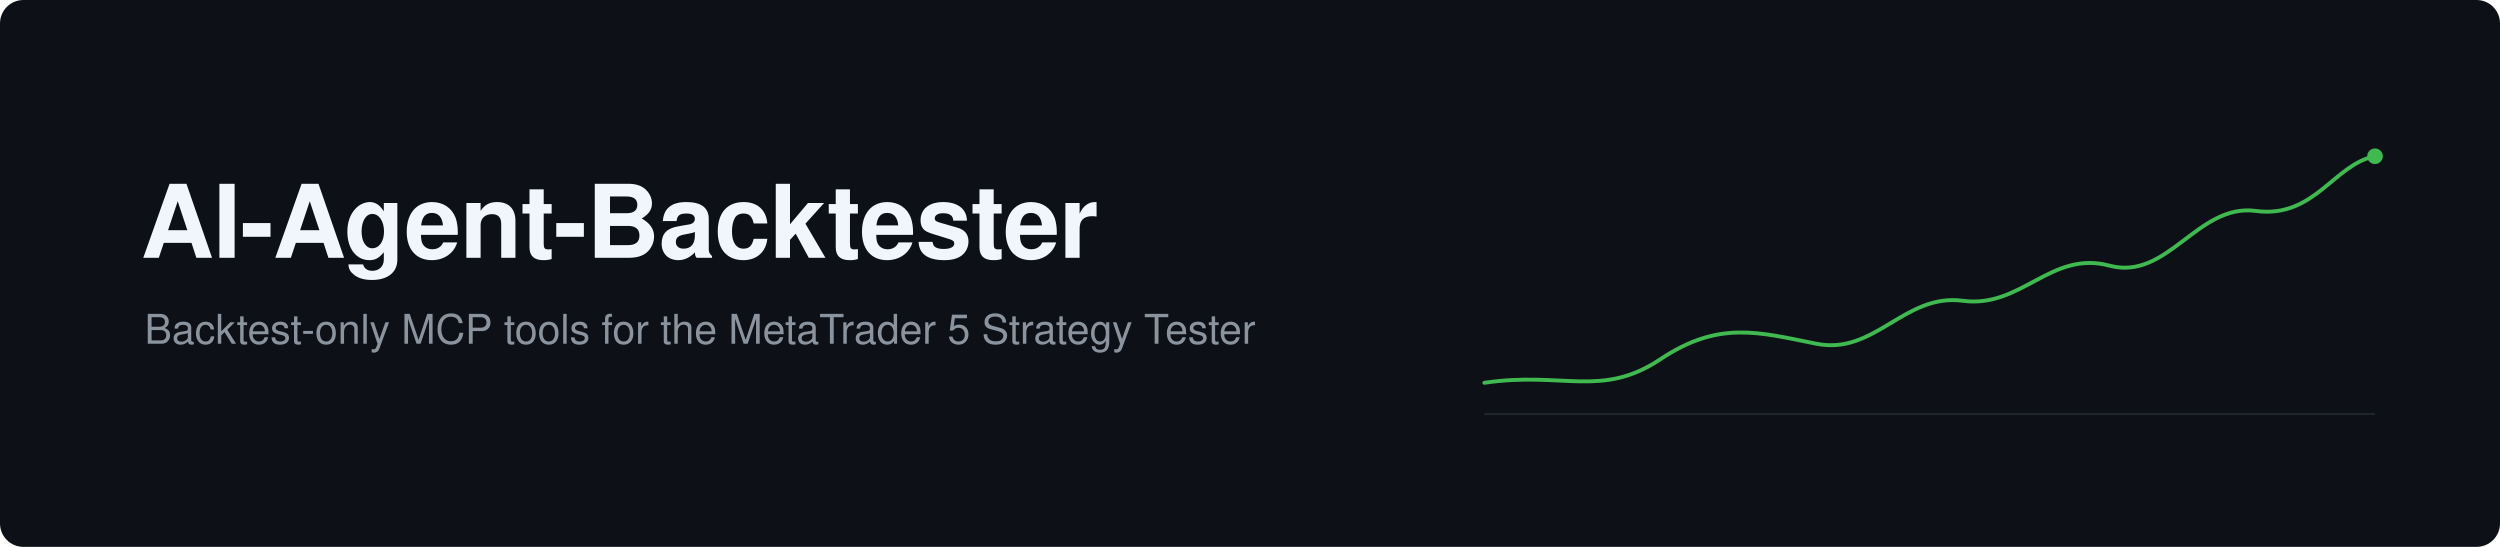
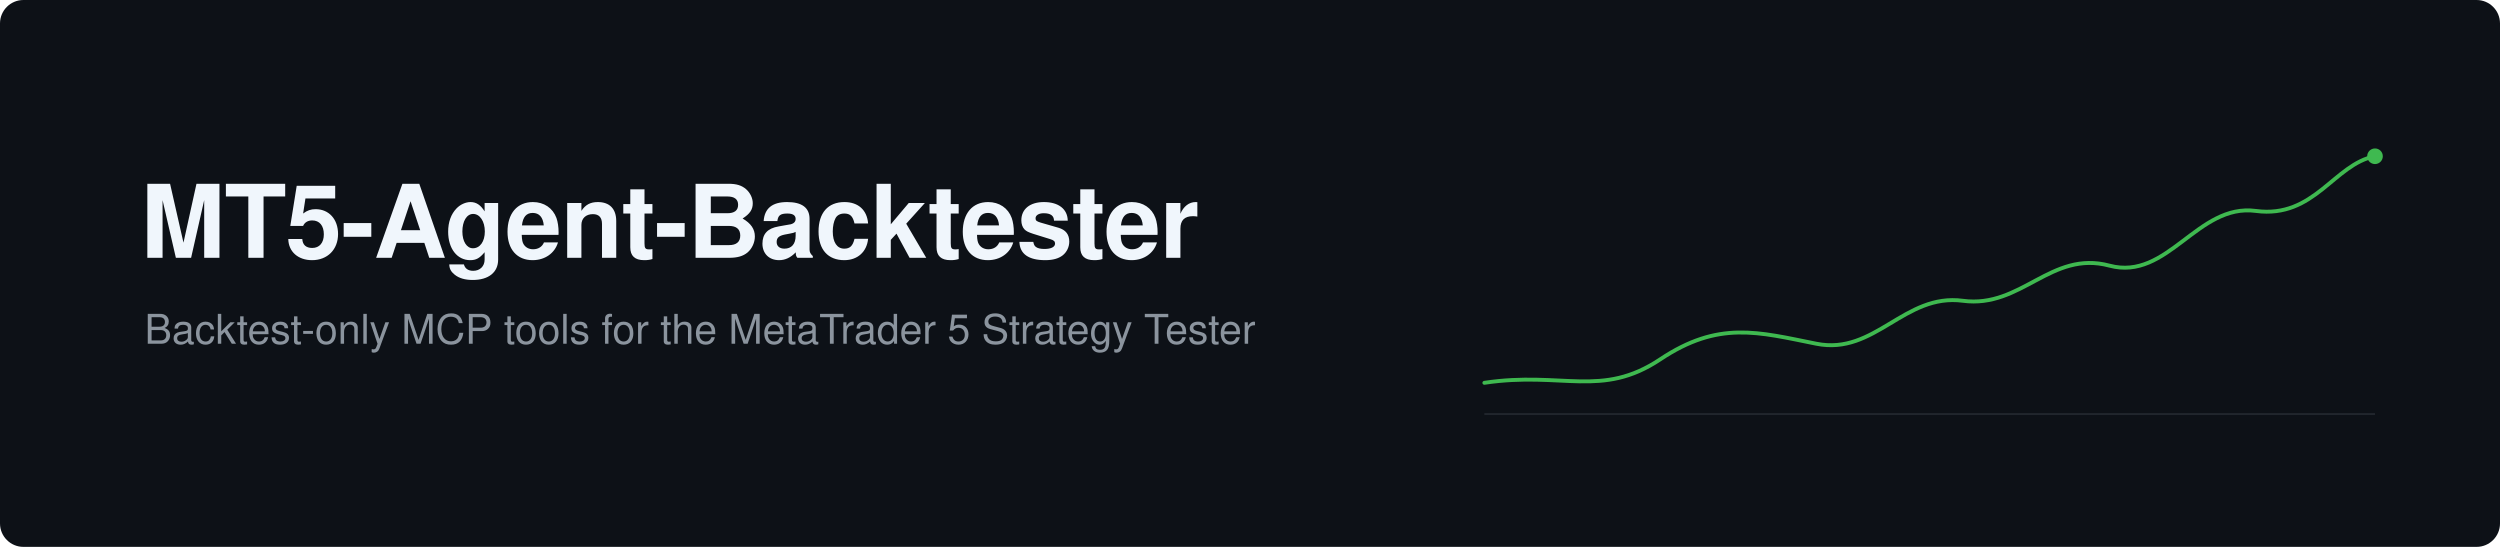
<svg xmlns="http://www.w3.org/2000/svg" width="1280" height="280" viewBox="0 0 1280 280">
  <rect width="1280" height="280" rx="12" fill="#0d1117" />
  <path d="M760 196 C 800 190, 820 204, 850 184 S 900 170, 930 176 S 975 150, 1005 154 S 1050 128, 1080 136 S 1125 104, 1155 108 S 1195 84, 1216 80" fill="none" stroke="#3fb950" stroke-width="2" stroke-linecap="round" />
  <circle cx="1216" cy="80" r="4" fill="#3fb950" />
  <line x1="760" y1="212" x2="1216" y2="212" stroke="#21262d" stroke-width="1" />
  <g font-family="-apple-system, 'Segoe UI', Helvetica, Arial, sans-serif">
-     <text x="72" y="132" fill="#f0f6fc" font-size="52" font-weight="700" letter-spacing="-0.5">AI-Agent-Backtester</text>
+     <text x="72" y="132" fill="#f0f6fc" font-size="52" font-weight="700" letter-spacing="-0.5">MT5-Agent-Backtester</text>
    <text x="74" y="176" fill="#8b949e" font-size="21">Backtest-only MCP tools for the MetaTrader 5 Strategy Tester</text>
  </g>
</svg>
